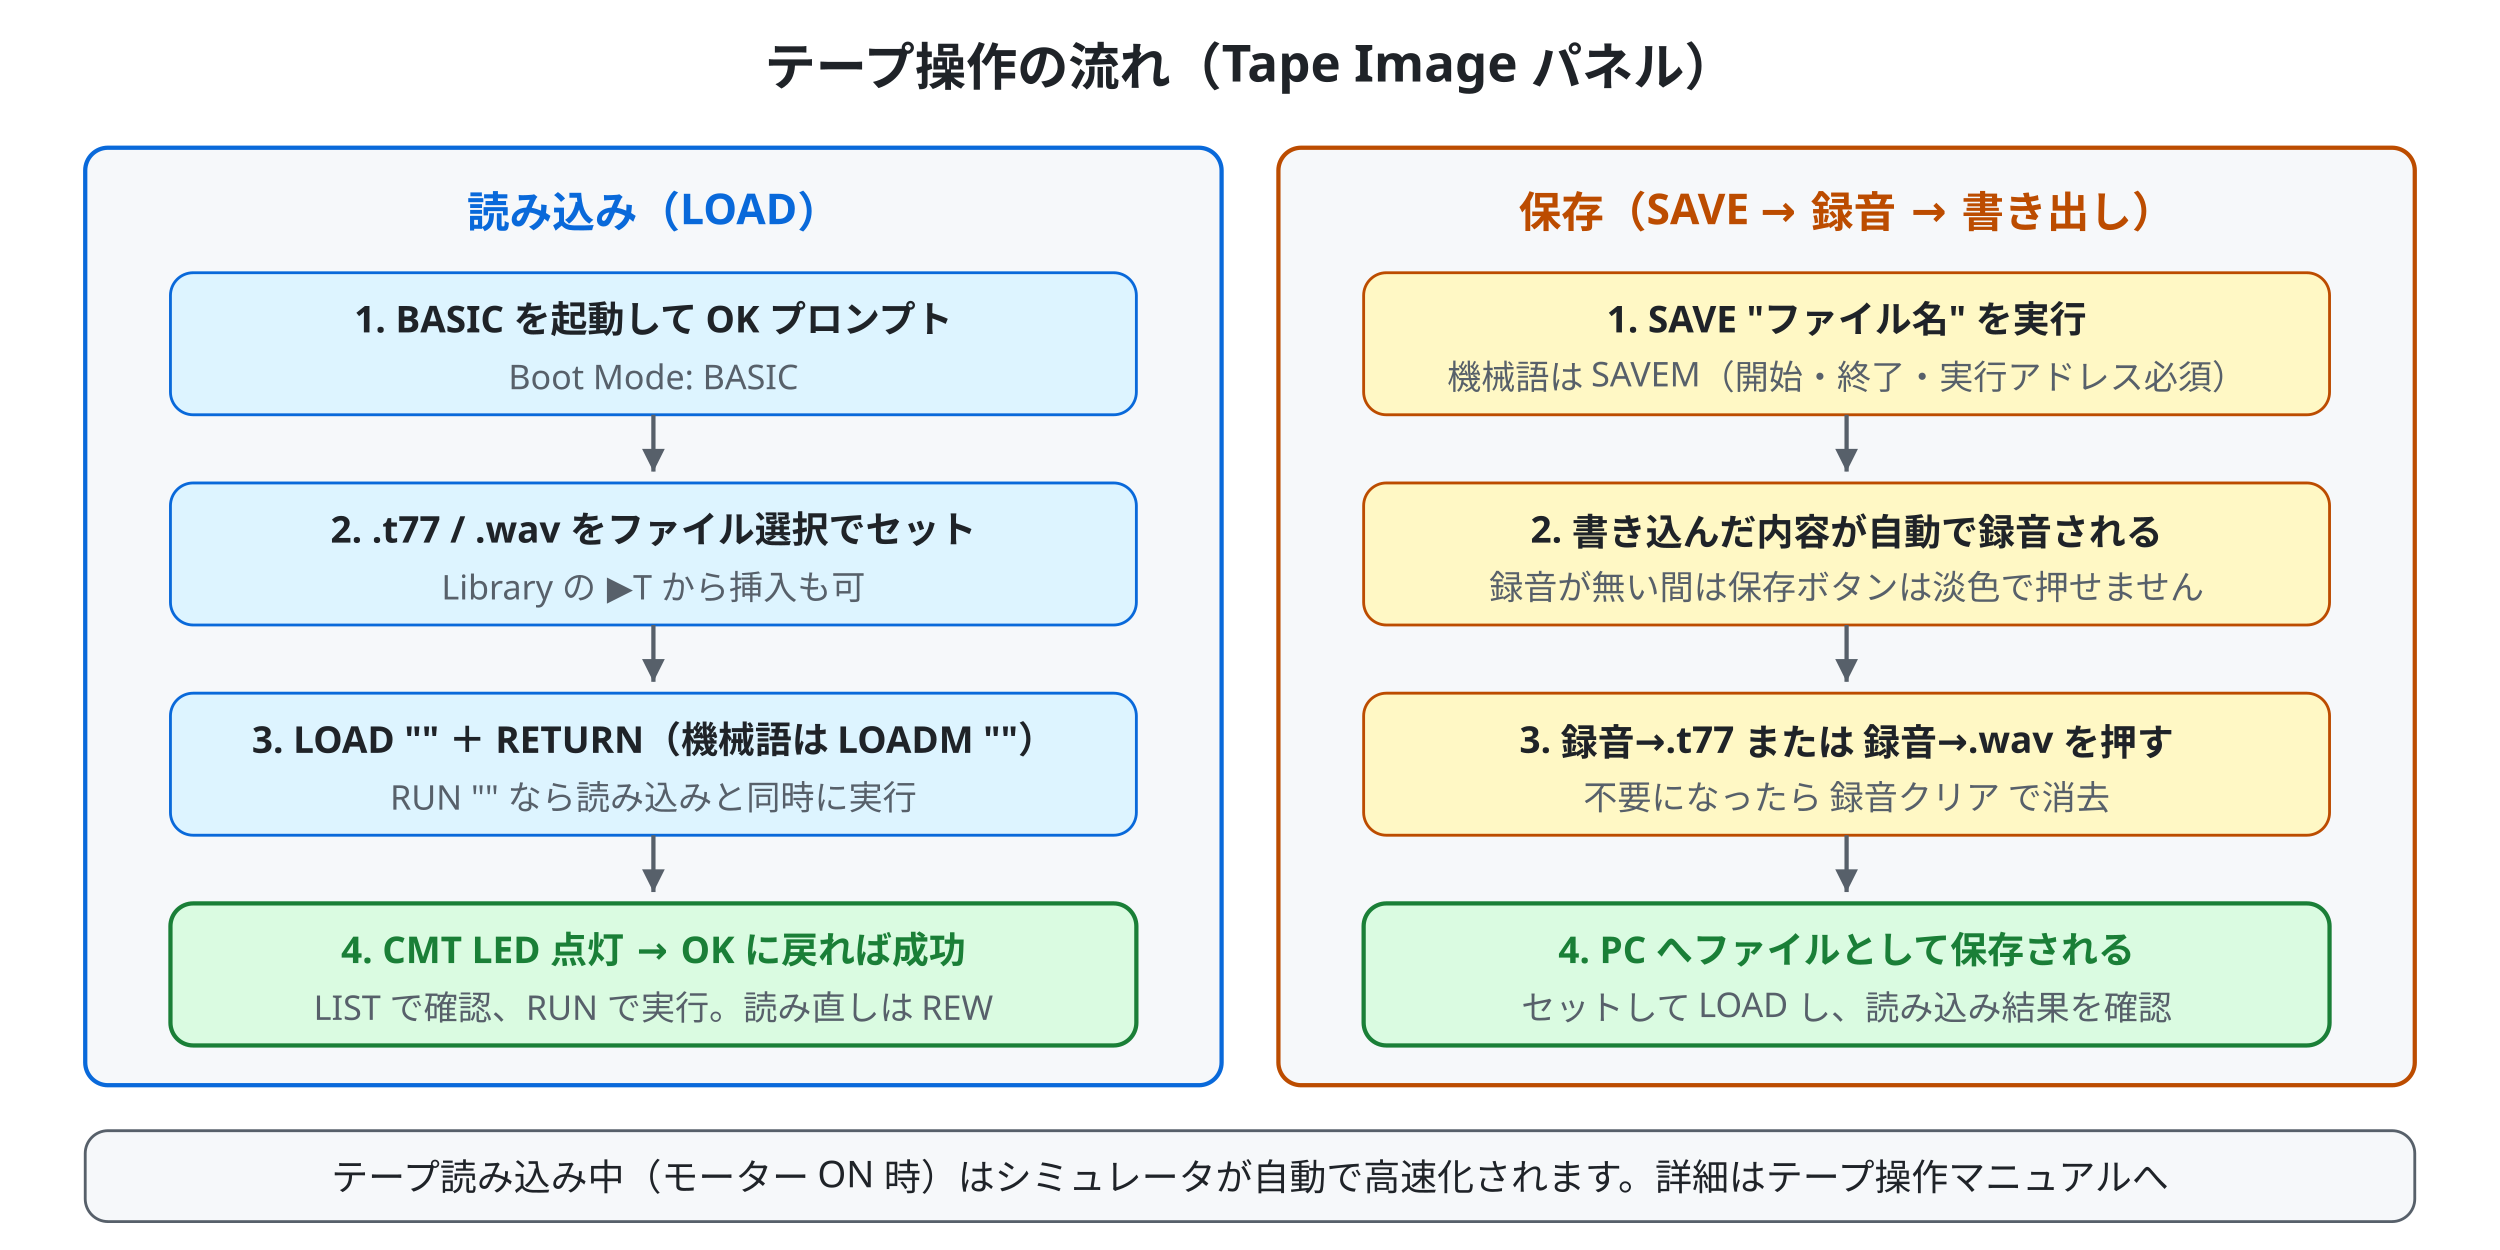
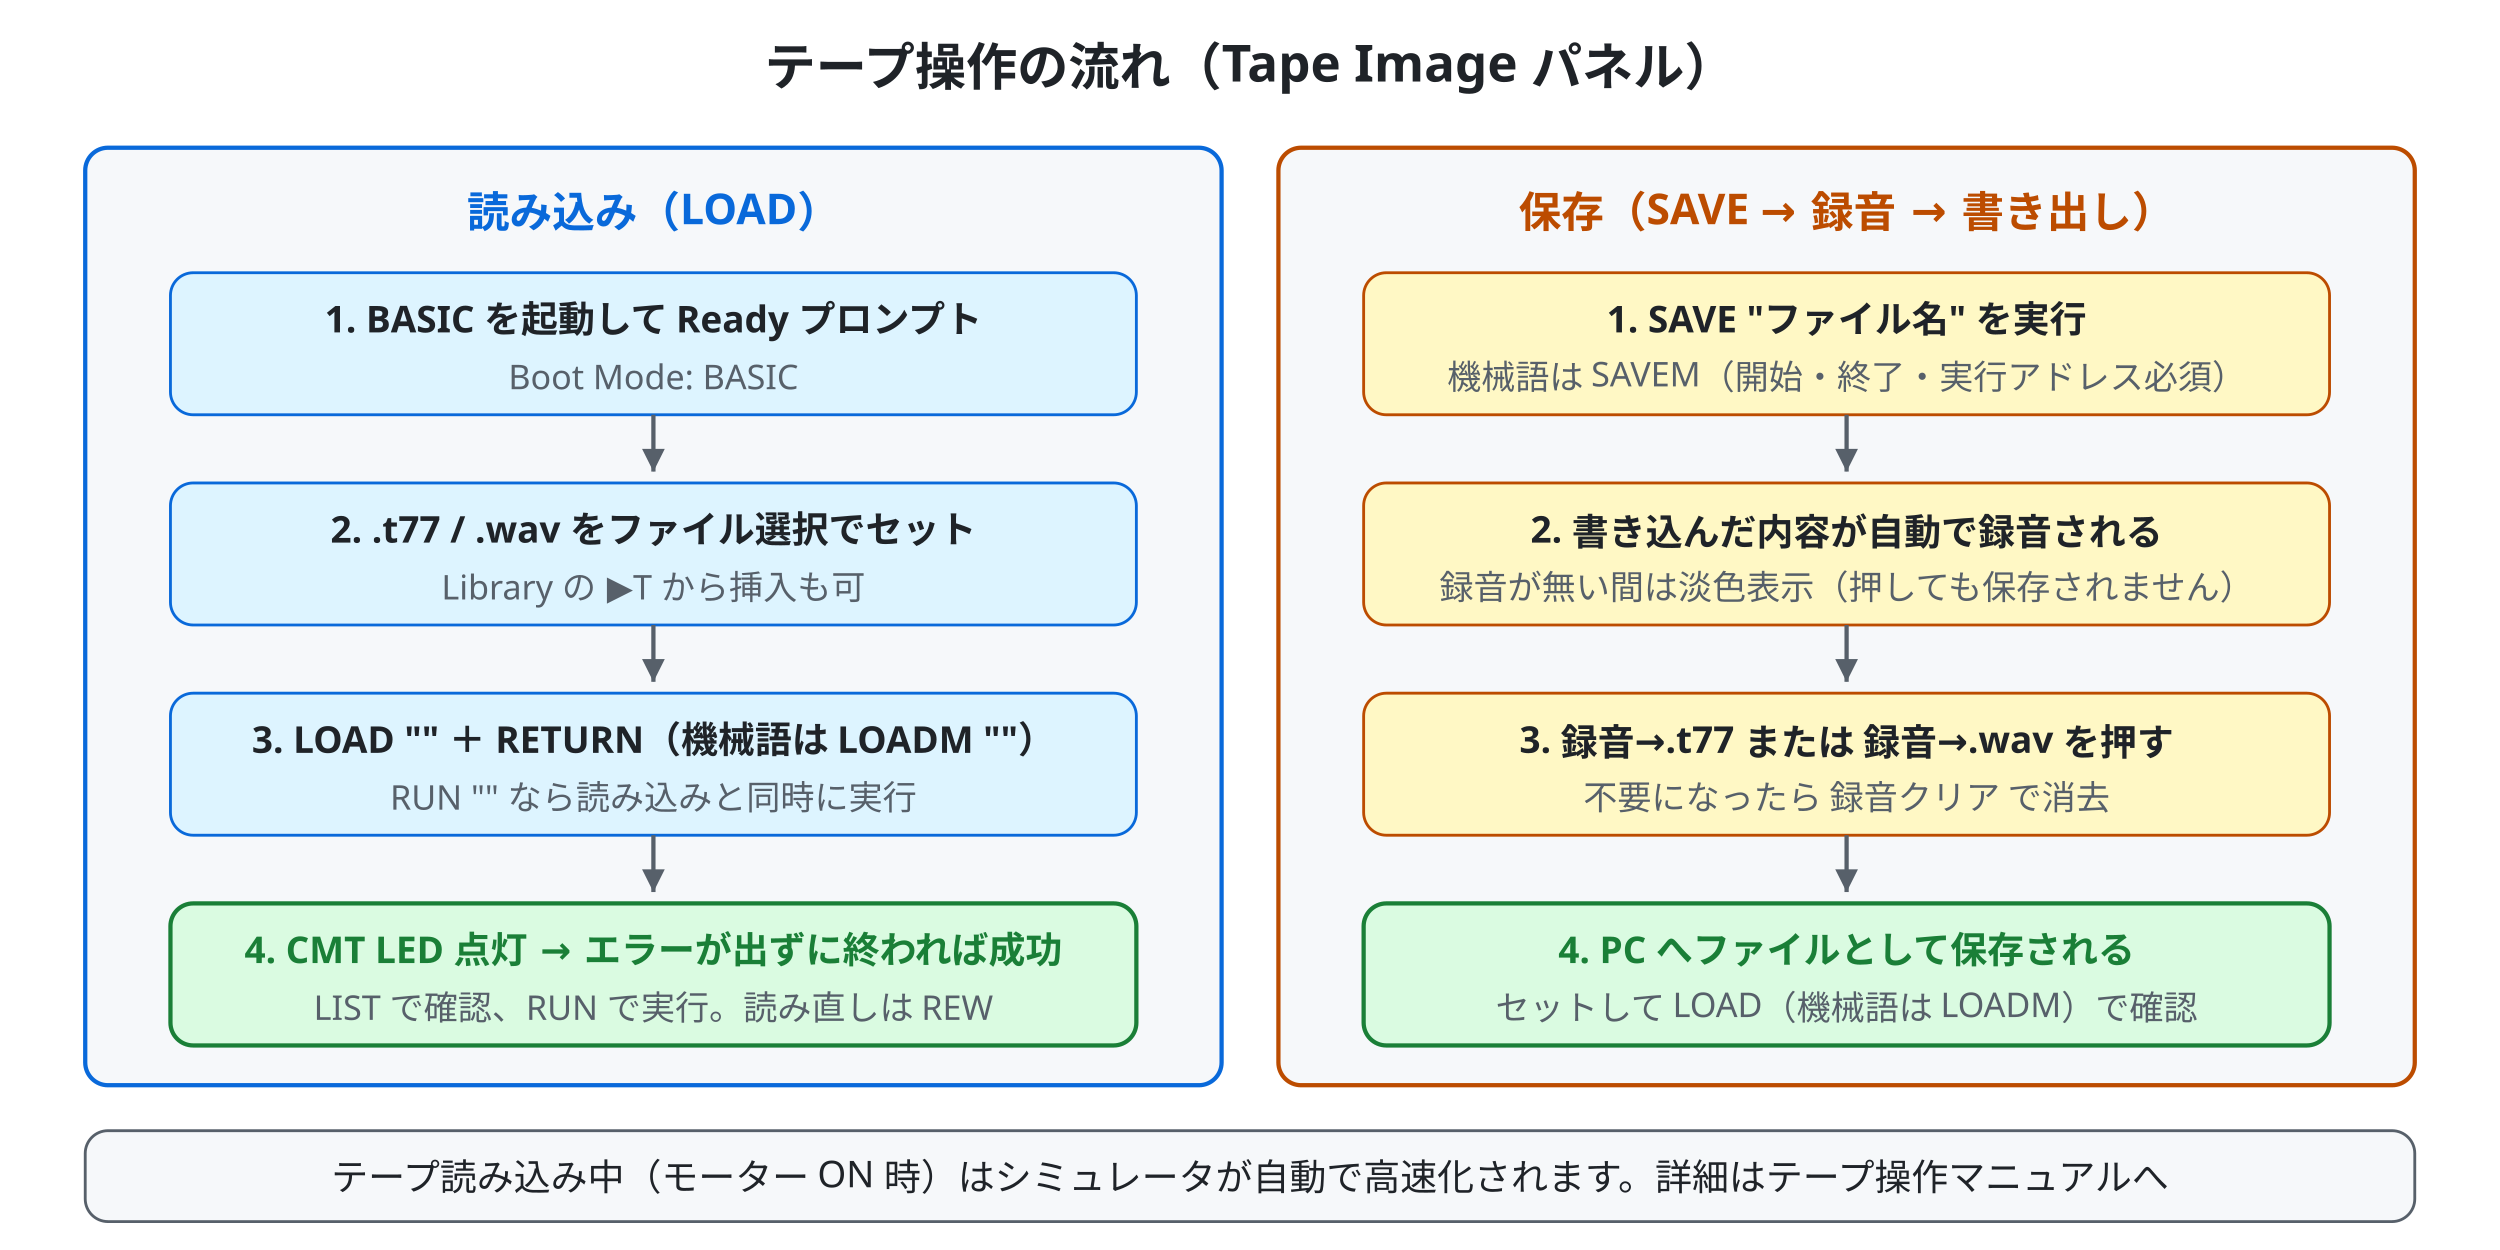
<svg xmlns="http://www.w3.org/2000/svg" viewBox="0 0 880 440" width="880" height="440">
  <defs>
    <marker id="ah" markerWidth="10" markerHeight="10" refX="8" refY="4" orient="auto" markerUnits="userSpaceOnUse">
      <path d="M0,0 L8,4 L0,8 z" fill="#57606a" />
    </marker>
  </defs>
  <rect x="0" y="0" width="880" height="440" fill="#ffffff" />
  <text x="440" y="30" font-family="sans-serif" font-size="18" font-weight="bold" fill="#1f2328" text-anchor="middle">テープ操作の流れ（Tape Image パネル）</text>
  <rect x="30" y="52" width="400" height="330" rx="8" fill="#f6f8fa" stroke="#0969da" stroke-width="1.5" />
  <text x="230" y="80" font-family="sans-serif" font-size="15" font-weight="bold" fill="#0969da" text-anchor="middle">読み込み（LOAD）</text>
  <rect x="60" y="96" width="340" height="50" rx="8" fill="#ddf4ff" stroke="#0969da" />
-   <text x="230" y="117" font-family="sans-serif" font-size="13" font-weight="bold" fill="#1f2328" text-anchor="middle">1. BASIC を起動して OK プロンプト</text>
+   <text x="230" y="117" font-family="sans-serif" font-size="13" font-weight="bold" fill="#1f2328" text-anchor="middle">1. BASIC を起動して Ready プロンプト</text>
  <text x="230" y="137" font-family="sans-serif" font-size="12" fill="#57606a" text-anchor="middle">Boot Mode: BASIC</text>
  <line x1="230" y1="146" x2="230" y2="166" stroke="#57606a" stroke-width="1.5" marker-end="url(#ah)" />
  <rect x="60" y="170" width="340" height="50" rx="8" fill="#ddf4ff" stroke="#0969da" />
  <text x="230" y="191" font-family="sans-serif" font-size="13" font-weight="bold" fill="#1f2328" text-anchor="middle">2. .t77 / .wav をファイル選択でセット</text>
  <text x="230" y="211" font-family="sans-serif" font-size="12" fill="#57606a" text-anchor="middle">Library の ▶T から挿入も可</text>
  <line x1="230" y1="220" x2="230" y2="240" stroke="#57606a" stroke-width="1.5" marker-end="url(#ah)" />
  <rect x="60" y="244" width="340" height="50" rx="8" fill="#ddf4ff" stroke="#0969da" />
  <text x="230" y="265" font-family="sans-serif" font-size="13" font-weight="bold" fill="#1f2328" text-anchor="middle">3. LOAD "" ＋ RETURN（機械語は LOADM ""）</text>
  <text x="230" y="285" font-family="sans-serif" font-size="12" fill="#57606a" text-anchor="middle">RUN "" なら読み込みと同時に実行</text>
  <line x1="230" y1="294" x2="230" y2="314" stroke="#57606a" stroke-width="1.5" marker-end="url(#ah)" />
  <rect x="60" y="318" width="340" height="50" rx="8" fill="#dafbe1" stroke="#1a7f37" stroke-width="1.5" />
-   <text x="230" y="339" font-family="sans-serif" font-size="13" font-weight="bold" fill="#1a7f37" text-anchor="middle">4. CMT LED 点灯 → OK に戻れば成功</text>
+   <text x="230" y="339" font-family="sans-serif" font-size="13" font-weight="bold" fill="#1a7f37" text-anchor="middle">4. CMT LED 点灯 → エラーが出ずに終われば成功</text>
  <text x="230" y="359" font-family="sans-serif" font-size="12" fill="#57606a" text-anchor="middle">LIST で確認、RUN で実行。読み直しは REW</text>
  <rect x="450" y="52" width="400" height="330" rx="8" fill="#f6f8fa" stroke="#bc4c00" stroke-width="1.5" />
  <text x="650" y="80" font-family="sans-serif" font-size="15" font-weight="bold" fill="#bc4c00" text-anchor="middle">保存（SAVE → 録音 → 書き出し）</text>
  <rect x="480" y="96" width="340" height="50" rx="8" fill="#fff8c5" stroke="#bc4c00" />
  <text x="650" y="117" font-family="sans-serif" font-size="13" font-weight="bold" fill="#1f2328" text-anchor="middle">1. SAVE "ファイル名" を実行</text>
  <text x="650" y="137" font-family="sans-serif" font-size="12" fill="#57606a" text-anchor="middle">機械語は SAVEM（開始・終了・実行アドレス必須）</text>
  <line x1="650" y1="146" x2="650" y2="166" stroke="#57606a" stroke-width="1.5" marker-end="url(#ah)" />
  <rect x="480" y="170" width="340" height="50" rx="8" fill="#fff8c5" stroke="#bc4c00" />
  <text x="650" y="191" font-family="sans-serif" font-size="13" font-weight="bold" fill="#1f2328" text-anchor="middle">2. 書き込んだ内容が自動で録音される</text>
-   <text x="650" y="211" font-family="sans-serif" font-size="12" fill="#57606a" text-anchor="middle">録音が無い間は保存ボタンは淡色で押せません</text>
+   <text x="650" y="211" font-family="sans-serif" font-size="12" fill="#57606a" text-anchor="middle">録音が無い間は淡色表示（押しても保存されません）</text>
  <line x1="650" y1="220" x2="650" y2="240" stroke="#57606a" stroke-width="1.5" marker-end="url(#ah)" />
  <rect x="480" y="244" width="340" height="50" rx="8" fill="#fff8c5" stroke="#bc4c00" />
  <text x="650" y="265" font-family="sans-serif" font-size="13" font-weight="bold" fill="#1f2328" text-anchor="middle">3. 録音→.t77 または 録音→.wav を押す</text>
  <text x="650" y="285" font-family="sans-serif" font-size="12" fill="#57606a" text-anchor="middle">不要になったら 録音クリア で消去</text>
  <line x1="650" y1="294" x2="650" y2="314" stroke="#57606a" stroke-width="1.5" marker-end="url(#ah)" />
  <rect x="480" y="318" width="340" height="50" rx="8" fill="#dafbe1" stroke="#1a7f37" stroke-width="1.5" />
  <text x="650" y="339" font-family="sans-serif" font-size="13" font-weight="bold" fill="#1a7f37" text-anchor="middle">4. PC へファイルとして保存される</text>
-   <text x="650" y="359" font-family="sans-serif" font-size="12" fill="#57606a" text-anchor="middle">セットして LOAD し、読み込み結果を確認</text>
+   <text x="650" y="359" font-family="sans-serif" font-size="12" fill="#57606a" text-anchor="middle">セットして LOAD（機械語は LOADM）で確認</text>
  <rect x="30" y="398" width="820" height="32" rx="8" fill="#f6f8fa" stroke="#57606a" />
  <text x="440" y="419" font-family="sans-serif" font-size="13" fill="#1f2328" text-anchor="middle">テープ読み込み中（モーター ON 時）はシミュレータが自動で高速化されます。詳細はテープ操作マニュアルへ</text>
</svg>
